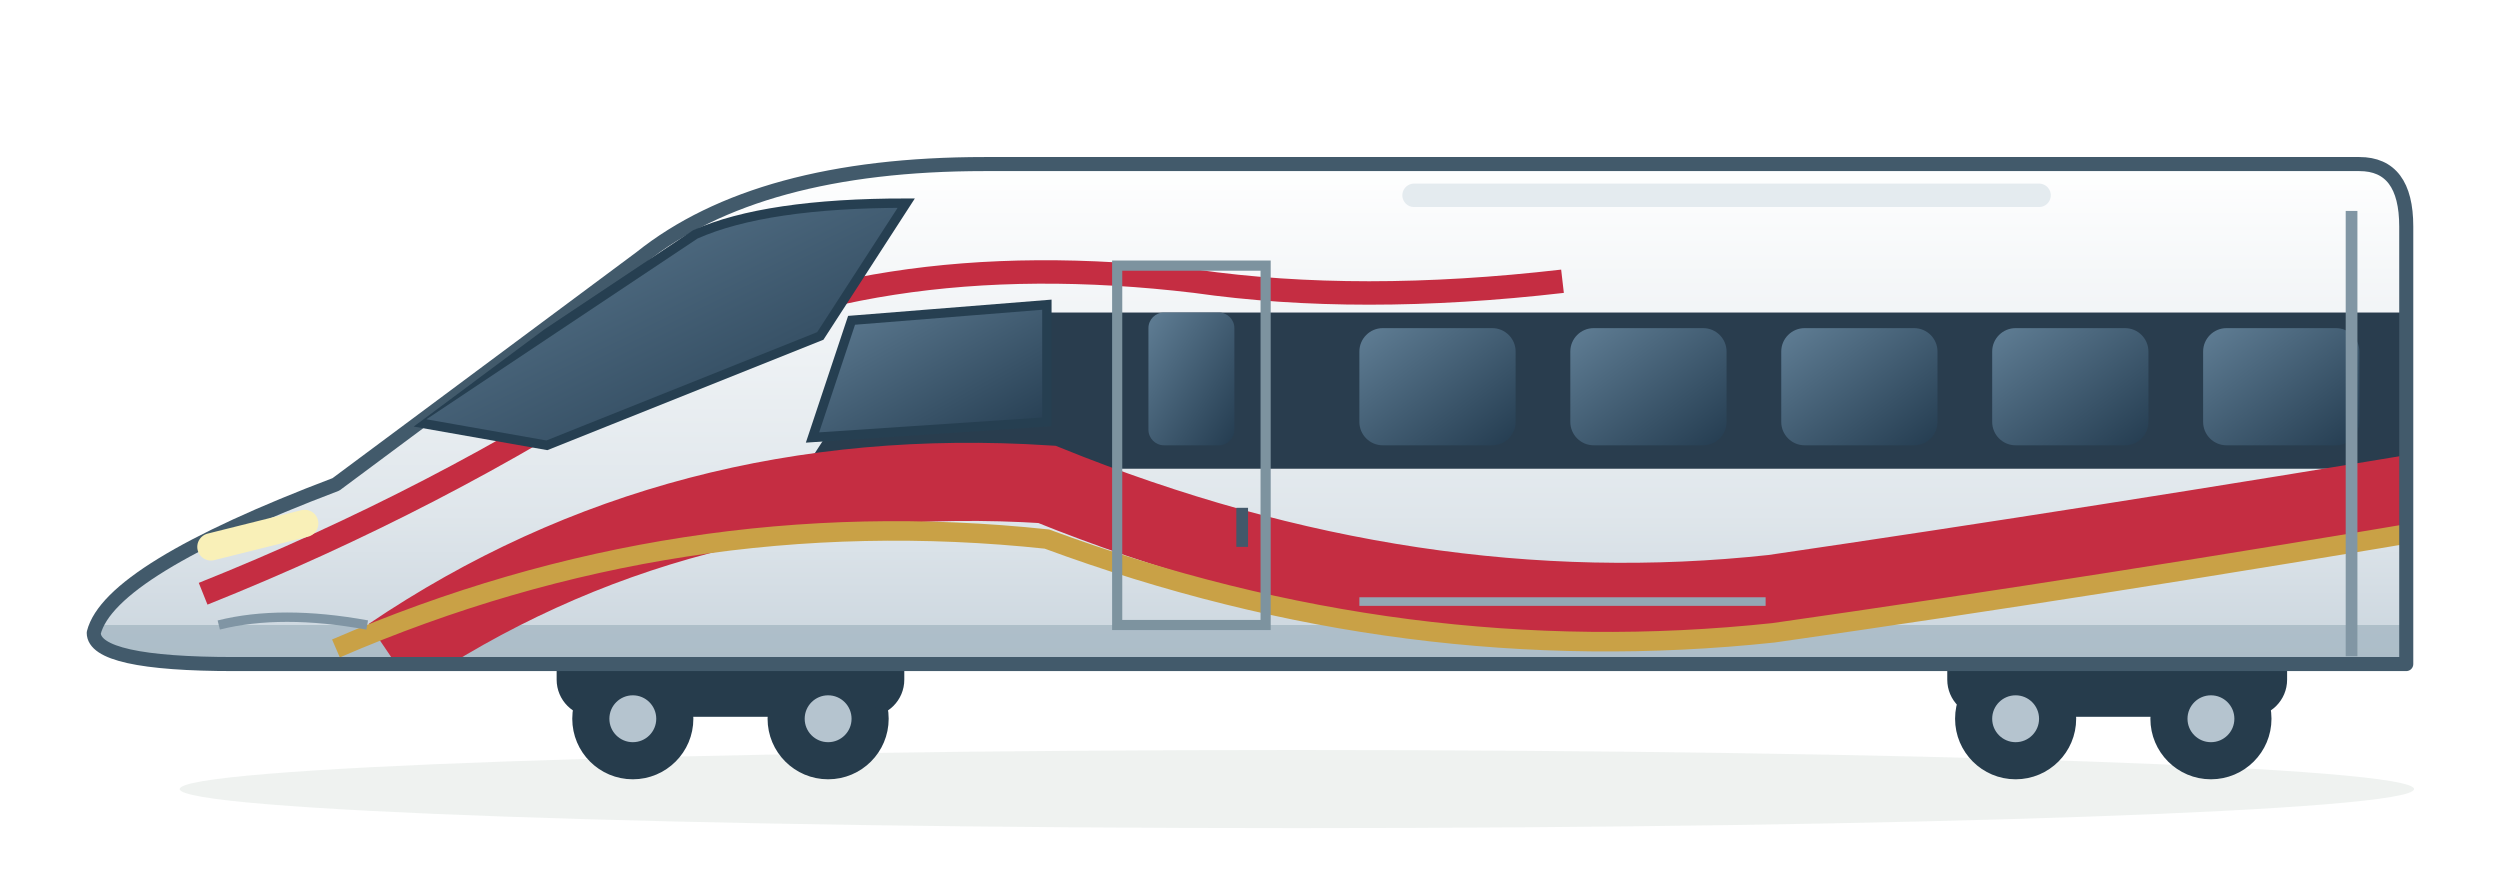
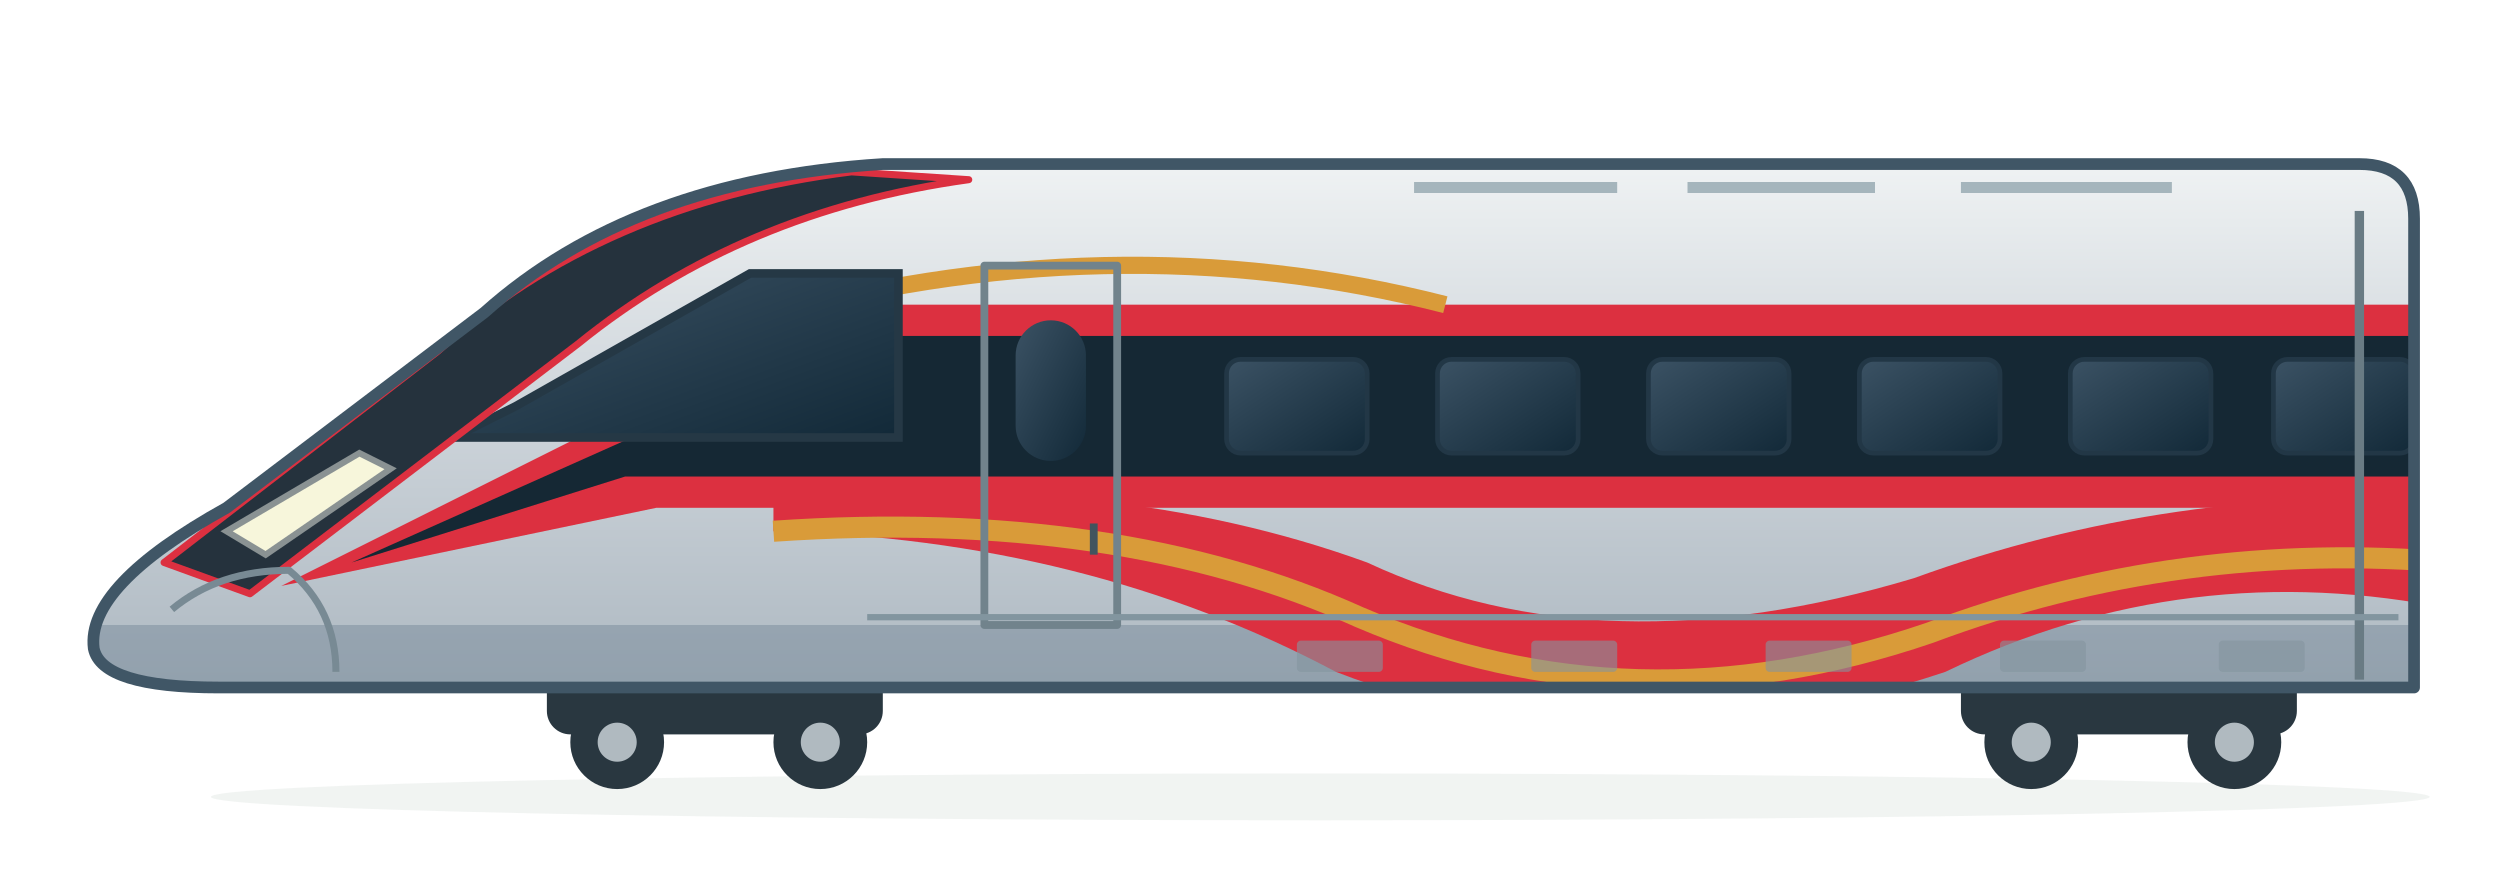
<svg xmlns="http://www.w3.org/2000/svg" viewBox="0 0 320 112" role="img" aria-labelledby="title desc">
  <defs>
    <linearGradient id="body" x1="0" y1="0" x2="0" y2="1">
-       <stop stop-color="#fff" />
-       <stop offset=".7" stop-color="#dfe6eb" />
-       <stop offset="1" stop-color="#c9d4dd" />
+       <stop stop-color="#eff2f3" />
+       <stop offset=".48" stop-color="#cdd4da" />
+       <stop offset="1" stop-color="#adb8c1" />
+     </linearGradient>
+     <linearGradient id="noseSilver" x1="0" y1="0" x2="0" y2="1">
+       <stop stop-color="#d8e1e8" />
+       <stop offset=".55" stop-color="#b8c6d0" />
+       <stop offset="1" stop-color="#8b9fae" />
    </linearGradient>
    <linearGradient id="glass" x1="0" y1="0" x2="1" y2="1">
-       <stop stop-color="#607e95" />
-       <stop offset="1" stop-color="#243c50" />
+       <stop stop-color="#3b5264" />
+       <stop offset="1" stop-color="#122938" />
    </linearGradient>
    <clipPath id="car">
-       <path d="M12 81 Q14 73 43 62 L82 33 Q97 21 126 21 H302 Q308 21 308 29 V85 H30 Q12 85 12 81Z" />
+       <path d="M12 83Q11 75 29 65L62 40Q81 23 113 21H302Q309 21 309 28V88H28Q13 88 12 83Z" />
    </clipPath>
  </defs>
-   <ellipse cx="166" cy="101" rx="143" ry="5" fill="#315c42" opacity=".08" />
-   <g fill="#263c4c" stroke="#263c4c" stroke-width="1.5">
-     <rect x="72" y="81" width="43" height="10" rx="4" />
-     <rect x="250" y="81" width="42" height="10" rx="4" />
-     <circle cx="81" cy="92" r="7" />
-     <circle cx="106" cy="92" r="7" />
-     <circle cx="258" cy="92" r="7" />
-     <circle cx="283" cy="92" r="7" />
+   <ellipse cx="169" cy="102" rx="142" ry="3" fill="#315c42" opacity=".07" />
+   <g fill="#293740">
+     <rect x="70" y="84" width="43" height="10" rx="3" />
+     <rect x="251" y="84" width="43" height="10" rx="3" />
+     <circle cx="79" cy="95" r="6" />
+     <circle cx="105" cy="95" r="6" />
+     <circle cx="260" cy="95" r="6" />
+     <circle cx="286" cy="95" r="6" />
  </g>
-   <g fill="#b5c4cf">
-     <circle cx="81" cy="92" r="3" />
-     <circle cx="106" cy="92" r="3" />
-     <circle cx="258" cy="92" r="3" />
-     <circle cx="283" cy="92" r="3" />
+   <g fill="#b0bac0">
+     <circle cx="79" cy="95" r="2.5" />
+     <circle cx="105" cy="95" r="2.5" />
+     <circle cx="260" cy="95" r="2.5" />
+     <circle cx="286" cy="95" r="2.5" />
  </g>
-   <path d="M12 81 Q14 73 43 62 L82 33 Q97 21 126 21 H302 Q308 21 308 29 V85 H30 Q12 85 12 81Z" fill="url(#body)" />
+   <path d="M12 83Q11 75 29 65L62 40Q81 23 113 21H302Q309 21 309 28V88H28Q13 88 12 83Z" fill="url(#body)" />
  <g clip-path="url(#car)">
-     <path d="M10 80 H316 V90 H10Z" fill="#94a9b7" opacity=".55" />
-     <path d="M116 40 H316 V60 H103Z" fill="#293d4e" />
-     <path d="M26 76 Q56 64 82 47 Q111 31 153 36 Q174 39 200 36" fill="none" stroke="#c52d42" stroke-width="3" />
-     <path d="M50 84 Q87 59 134 62 Q181 81 227 76 Q268 70 316 62" fill="none" stroke="#c52d42" stroke-width="10" />
-     <path d="M43 83 Q87 64 134 69 Q180 86 227 81 Q269 75 316 67" fill="none" stroke="#c9a146" stroke-width="2.5" />
-     <rect x="174" y="42" width="20" height="15" rx="3" fill="url(#glass)" />
-     <rect x="201" y="42" width="20" height="15" rx="3" fill="url(#glass)" />
-     <rect x="228" y="42" width="20" height="15" rx="3" fill="url(#glass)" />
-     <rect x="255" y="42" width="20" height="15" rx="3" fill="url(#glass)" />
-     <rect x="282" y="42" width="20" height="15" rx="3" fill="url(#glass)" />
-     <path d="M143 34H162V80H143Z" fill="none" stroke="#7d939f" stroke-width="1.3" />
-     <rect x="147" y="40" width="11" height="17" rx="2" fill="url(#glass)" />
-     <path d="M159 65v5" stroke="#42586a" stroke-width="1.5" />
-     <path d="M301 27V84" stroke="#8196a4" stroke-width="1.5" />
-     <path d="M174 77H226" stroke="#93a7b5" stroke-width="1.1" />
+     <path d="M12 80H314V93H12Z" fill="#687d8e" opacity=".4" />
+     <path d="M114 44H312V63H64Z" fill="#253d4e" />
+     <path d="M36 75 108 39H314V65H84Z" fill="#dc3040" />
+     <path d="M45 72 110 43H314V61H80Z" fill="#152834" />
+     <path d="M99 64Q142 60 175 72Q205 86 245 74Q278 62 314 64V78Q280 71 249 86Q207 100 171 86Q139 69 99 68Z" fill="#dc3040" />
+     <path d="M99 68Q143 65 174 79Q209 94 247 81Q279 69 314 72" fill="none" stroke="#d99b39" stroke-width="2.7" stroke-linejoin="round" />
+     <path d="M96 41Q142 28 185 39" fill="none" stroke="#d99b39" stroke-width="2.2" stroke-linejoin="round" />
+     <rect x="157" y="46" width="18" height="12" rx="1.8" fill="url(#glass)" stroke="#223746" stroke-width=".6" />
+     <rect x="184" y="46" width="18" height="12" rx="1.8" fill="url(#glass)" stroke="#223746" stroke-width=".6" />
+     <rect x="211" y="46" width="18" height="12" rx="1.8" fill="url(#glass)" stroke="#223746" stroke-width=".6" />
+     <rect x="238" y="46" width="18" height="12" rx="1.8" fill="url(#glass)" stroke="#223746" stroke-width=".6" />
+     <rect x="265" y="46" width="18" height="12" rx="1.8" fill="url(#glass)" stroke="#223746" stroke-width=".6" />
+     <rect x="291" y="46" width="18" height="12" rx="1.8" fill="url(#glass)" stroke="#223746" stroke-width=".6" />
+     <path d="M21 72 56 45Q77 26 109 22L124 23Q95 27 74 44L32 76Z" fill="#25323d" />
+     <path d="M66 52 96 35H115V56H58Z" fill="url(#glass)" stroke="#253845" stroke-width="1.1" />
+     <path d="M21 72 56 45Q77 26 109 22L124 23Q95 27 74 44L32 76Z" fill="none" stroke="#dc3040" stroke-width="0.9" stroke-linejoin="round" />
+     <path d="M29 68 46 58 50 60 34 71Z" fill="#f7f6db" stroke="#8a9293" stroke-width=".8" />
+     <path d="M126 34H143V80H126Z" fill="none" stroke="#71838c" stroke-width="1" stroke-linejoin="round" />
+     <rect x="130" y="41" width="9" height="18" rx="4.5" fill="url(#glass)" />
+     <path d="M140 67v4" fill="none" stroke="#41545e" stroke-width="1" stroke-linejoin="round" />
+     <path d="M302 27V87" fill="none" stroke="#697b84" stroke-width="1.2" stroke-linejoin="round" />
+     <path d="M111 79H307" fill="none" stroke="#82959f" stroke-width="0.8" stroke-linejoin="round" />
+     <rect x="166" y="82" width="11" height="4" rx=".5" fill="#83949e" opacity=".6" />
+     <rect x="196" y="82" width="11" height="4" rx=".5" fill="#83949e" opacity=".6" />
+     <rect x="226" y="82" width="11" height="4" rx=".5" fill="#83949e" opacity=".6" />
+     <rect x="256" y="82" width="11" height="4" rx=".5" fill="#83949e" opacity=".6" />
+     <rect x="284" y="82" width="11" height="4" rx=".5" fill="#83949e" opacity=".6" />
+     <path d="M181 24H207 M216 24H240 M251 24H278" fill="none" stroke="#a5b5bc" stroke-width="1.4" stroke-linejoin="round" />
+     <path d="M22 78Q28 73 37 73Q43 78 43 86" fill="none" stroke="#788a94" stroke-width="0.9" stroke-linejoin="round" />
  </g>
-   <path d="M12 81 Q14 73 43 62 L82 33 Q97 21 126 21 H302 Q308 21 308 29 V85 H30 Q12 85 12 81Z" fill="none" stroke="#425a6b" stroke-width="1.8" stroke-linejoin="round" />
-   <g clip-path="url(#car)">
-     <path d="M53 54 89 30 Q98 26 116 26 L105 43 70 57Z" fill="url(#glass)" stroke="#263f51" stroke-width="1.2" />
-     <path d="M109 41 134 39 134 54 104 56Z" fill="url(#glass)" stroke="#263f51" stroke-width="1.2" />
-   </g>
-   <path d="M27 70l12-3" stroke="#f9f0b8" stroke-width="3.5" stroke-linecap="round" />
-   <path d="M28 80Q36 78 47 80" fill="none" stroke="#8095a4" stroke-width="1.2" />
-   <path d="M181 25H261" stroke="#e4ebef" stroke-width="3" stroke-linecap="round" />
+   <path d="M12 83Q11 75 29 65L62 40Q81 23 113 21H302Q309 21 309 28V88H28Q13 88 12 83Z" fill="none" stroke="#405666" stroke-width="1.5" stroke-linejoin="round" />
</svg>
